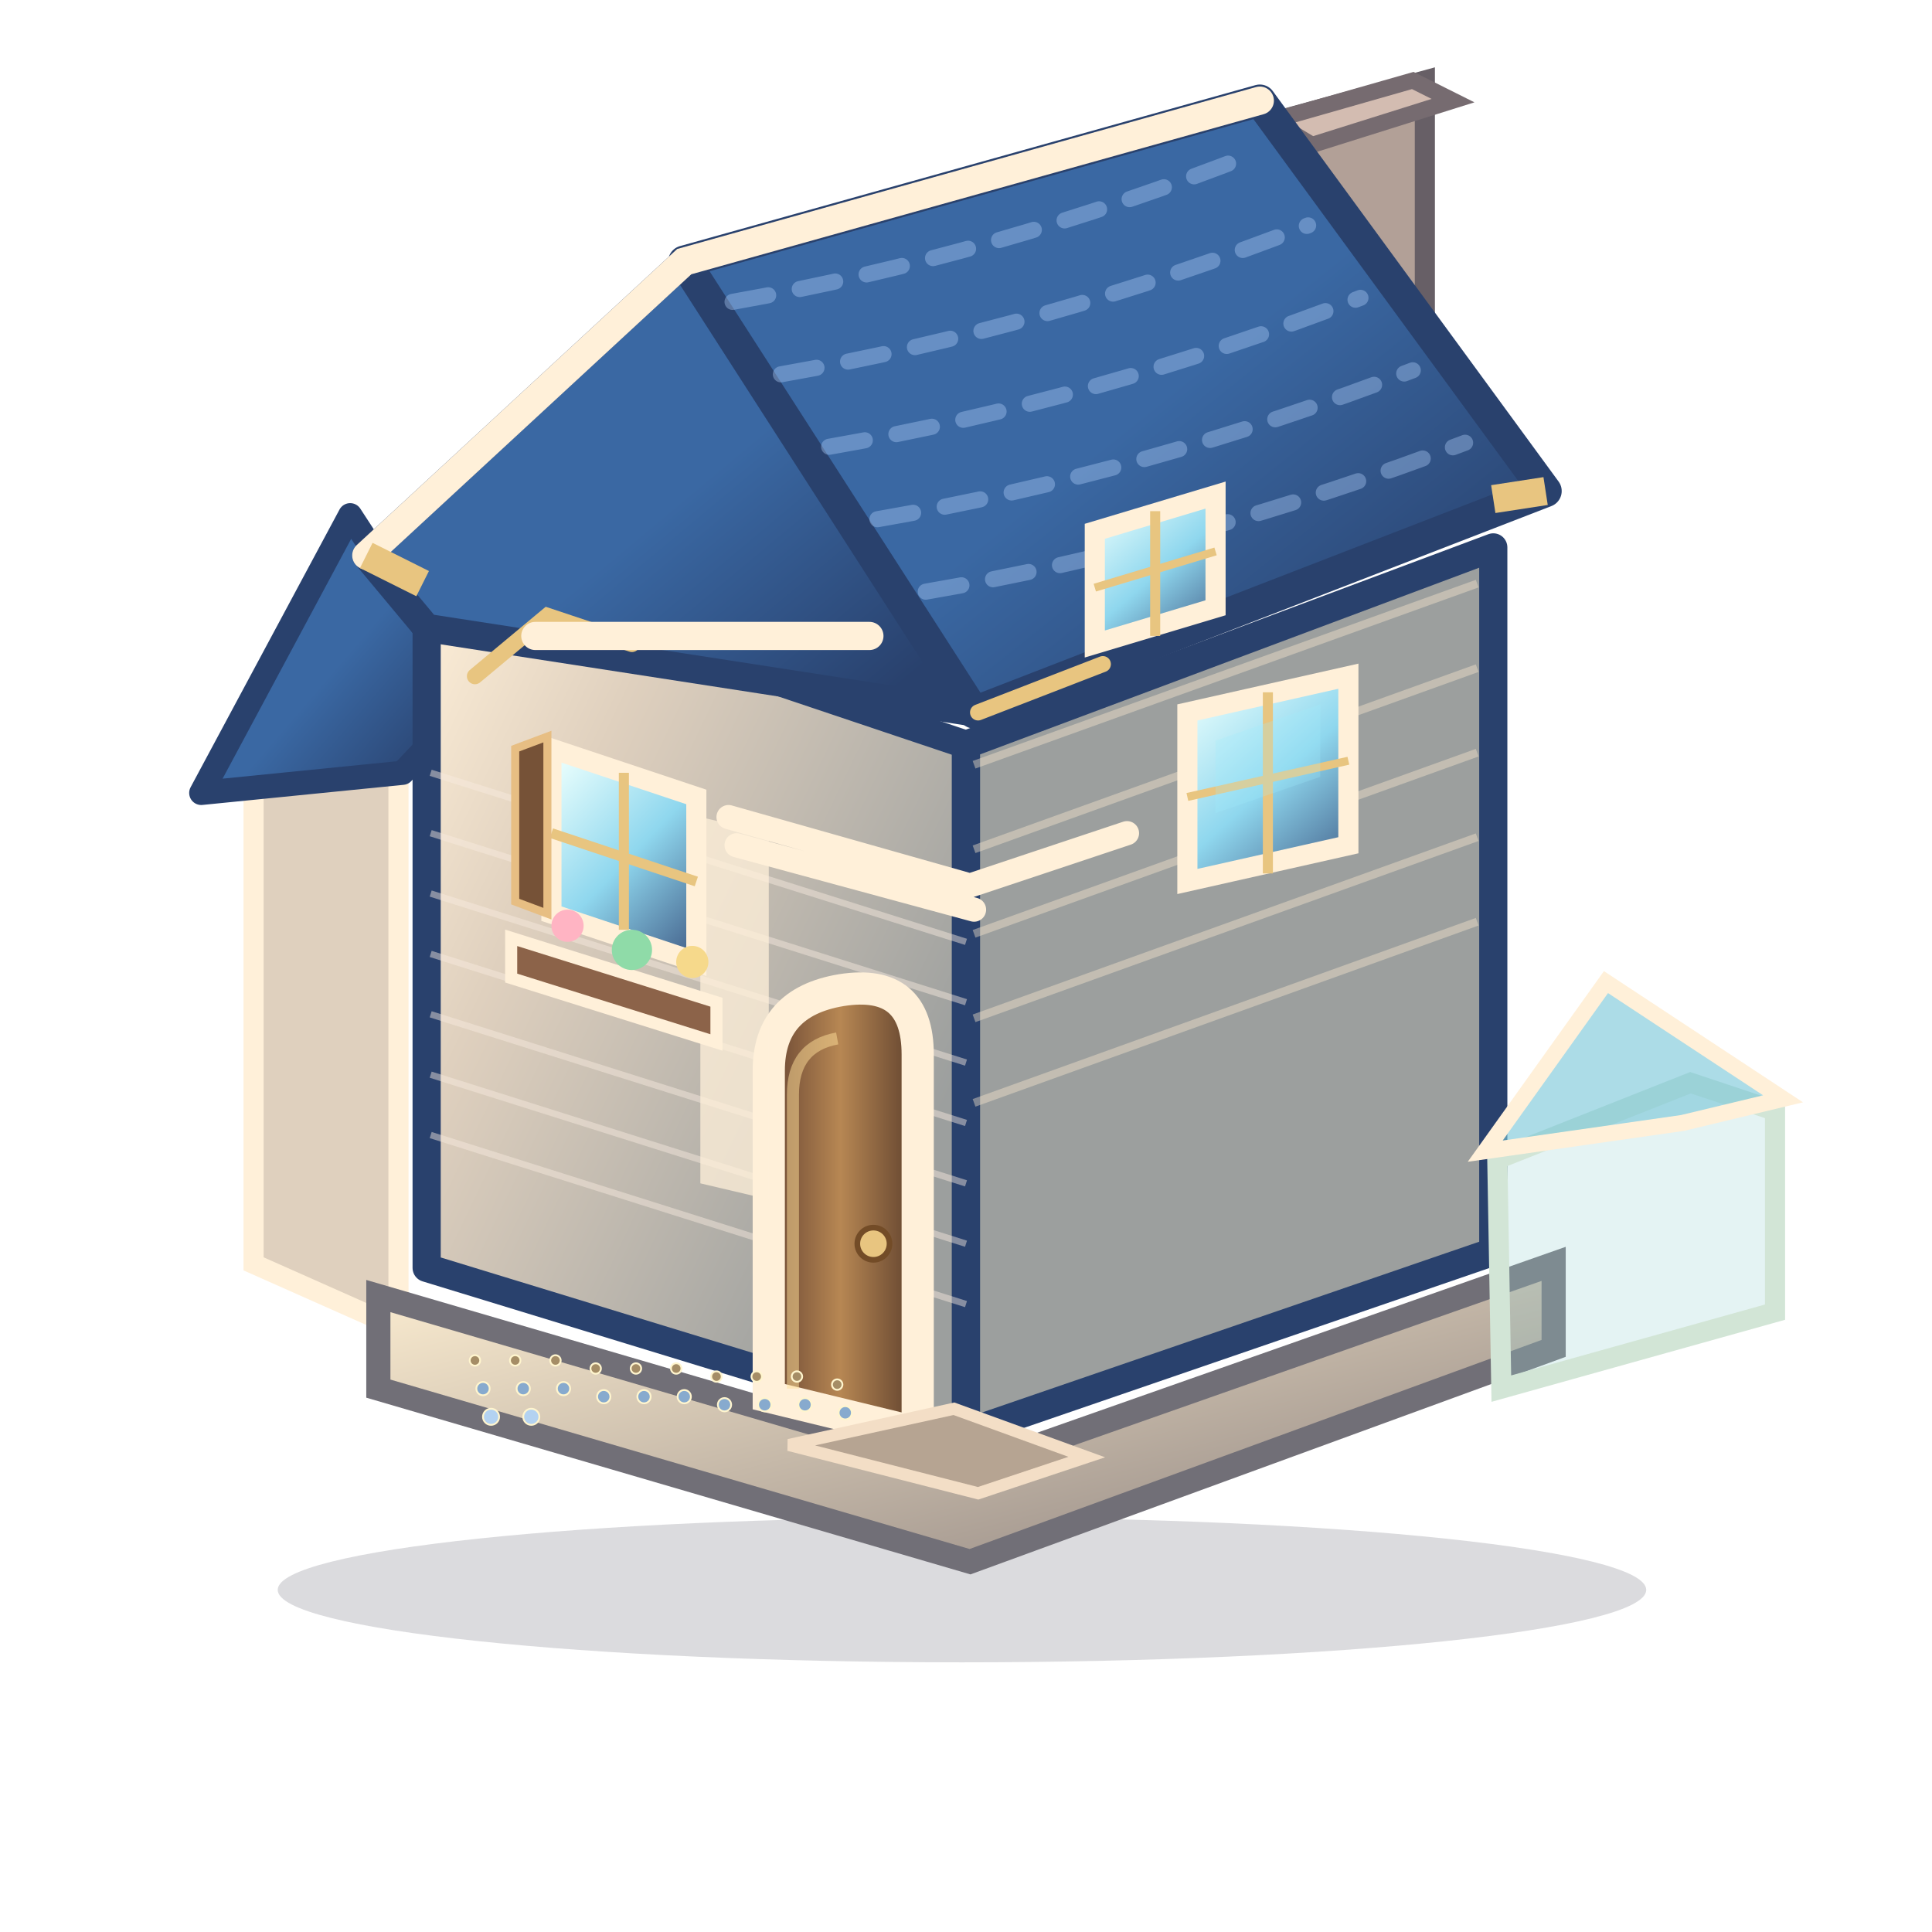
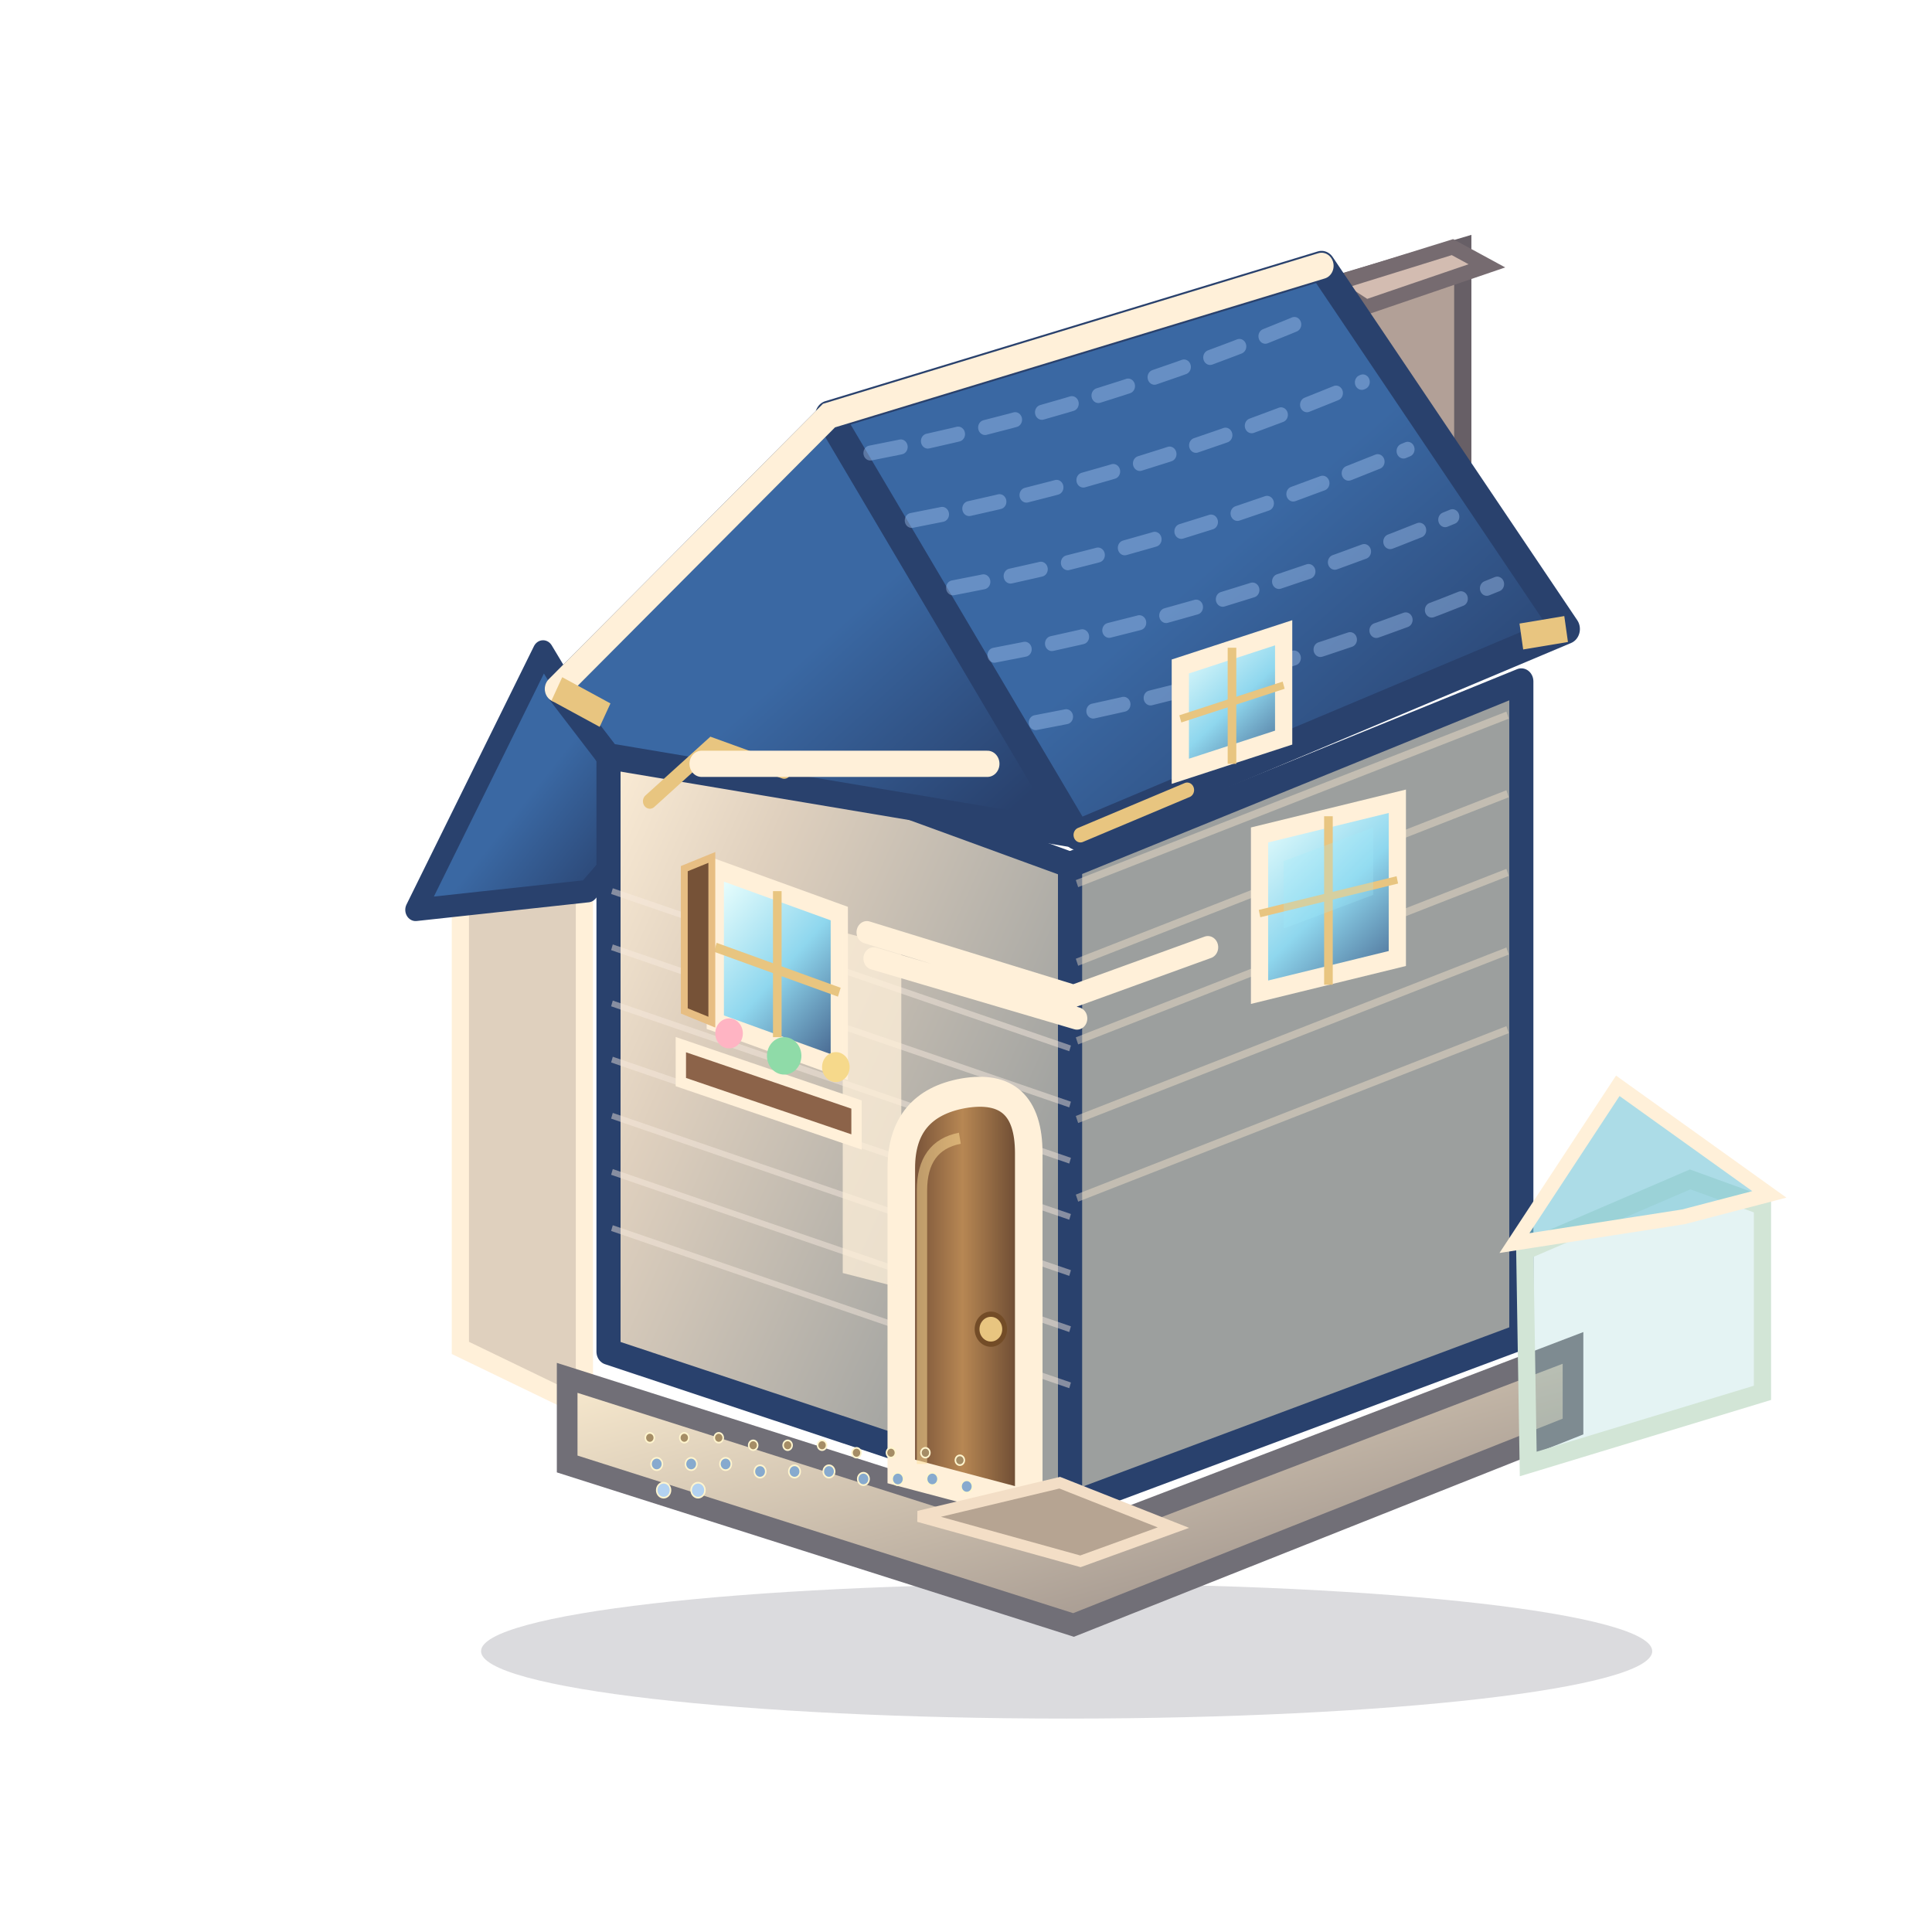
- <svg xmlns="http://www.w3.org/2000/svg" width="512" height="512" viewBox="0 0 480 460" fill="none" role="img" aria-label="Embryon house level 22">
+ <svg xmlns="http://www.w3.org/2000/svg" width="512" height="512" viewBox="0 -56 480 516" fill="none" role="img" aria-label="Embryon house level 22">
  <defs>
    <linearGradient id="wall" x1="0" x2=".9" y1="0" y2=".7">
      <stop stop-color="#fff0d9" />
      <stop offset=".34" stop-color="#dfd0be" />
      <stop offset="1" stop-color="#9c9f9e" />
    </linearGradient>
    <linearGradient id="roof" x1=".1" x2="1" y1="0" y2=".8">
      <stop stop-color="#3a68a3" />
      <stop offset=".55" stop-color="#3a68a3" />
      <stop offset="1" stop-color="#29416d" />
    </linearGradient>
    <linearGradient id="glass" x1=".2" x2=".9" y1="0" y2="1">
      <stop stop-color="#e4fcfc" />
      <stop offset=".5" stop-color="#8fd7ee" />
      <stop offset="1" stop-color="#46658e" />
    </linearGradient>
    <linearGradient id="door" x1="0" x2="1">
      <stop stop-color="#684532" />
      <stop offset=".48" stop-color="#b78753" />
      <stop offset="1" stop-color="#5e402d" />
    </linearGradient>
    <linearGradient id="stone" x1="0" x2="1" y1="0" y2="1">
      <stop stop-color="#fff0d3" />
      <stop offset="1" stop-color="#8c817e" />
    </linearGradient>
    <filter id="glow">
      <feGaussianBlur stdDeviation="3" />
    </filter>
  </defs>
-   <ellipse cx="239" cy="385" rx="170" ry="18" fill="#1a1a2b" opacity=".16" />
-   <path d="M63 182 99 172 99 320 63 304Z" fill="#dfd0be" stroke="#fff0d9" stroke-width="5" />
-   <path d="M50 187 87 118 117 164 100 182Z" fill="url(#roof)" stroke="#29416d" stroke-width="6" stroke-linejoin="round" />
-   <path d="M94 312 241 355 386 304 386 325 241 378 94 335Z" fill="url(#stone)" stroke="#716f77" stroke-width="6" />
-   <path d="M106 130 240 175 240 346 106 305Z" fill="url(#wall)" stroke="#29416d" stroke-width="7" stroke-linejoin="round" />
-   <path d="M240 175 371 126 371 301 240 346Z" fill="#9c9f9e" stroke="#29416d" stroke-width="7" stroke-linejoin="round" />
-   <path d="M107 182 240 224" stroke="#f9ece0" stroke-width="1.6" opacity=".45" />
-   <path d="M107 197 240 239" stroke="#f9ece0" stroke-width="1.6" opacity=".45" />
-   <path d="M107 212 240 254" stroke="#f9ece0" stroke-width="1.6" opacity=".45" />
-   <path d="M107 227 240 269" stroke="#f9ece0" stroke-width="1.6" opacity=".45" />
-   <path d="M107 242 240 284" stroke="#f9ece0" stroke-width="1.6" opacity=".45" />
-   <path d="M107 257 240 299" stroke="#f9ece0" stroke-width="1.6" opacity=".45" />
-   <path d="M107 272 240 314" stroke="#f9ece0" stroke-width="1.6" opacity=".45" />
-   <path d="M242 180 367 135" stroke="#f8e8cd" stroke-width="2" opacity=".42" />
-   <path d="M242 201 367 156" stroke="#f8e8cd" stroke-width="2" opacity=".42" />
-   <path d="M242 222 367 177" stroke="#f8e8cd" stroke-width="2" opacity=".42" />
-   <path d="M242 243 367 198" stroke="#f8e8cd" stroke-width="2" opacity=".42" />
-   <path d="M242 264 367 219" stroke="#f8e8cd" stroke-width="2" opacity=".42" />
-   <path d="M191 337v-81q0-17 18-20 19-3 19 16v94Z" fill="url(#door)" stroke="#fff0d9" stroke-width="8" />
-   <path d="M197 335v-73q0-12 11-14" stroke="#ffdf9a" stroke-width="3" opacity=".5" />
-   <circle cx="217" cy="299" r="4" fill="#e8c580" stroke="#734c27" stroke-width="1.4" />
-   <path d="M196 349 243 361 270 352 237 340Z" fill="#b6a492" stroke="#f3dec6" stroke-width="3" />
-   <g>
-     <path d="M295 167 l40 -9 v42 l-40 9 Z" fill="url(#glass)" stroke="#fff0d9" stroke-width="5" />
-     <path d="M315 162v45" stroke="#e8c580" stroke-width="2.5" />
-     <path d="M295 188l40 -9" stroke="#e8c580" stroke-width="2" />
+   <g transform="translate(47 0) scale(.92 1)">
+     <ellipse cx="239" cy="385" rx="170" ry="18" fill="#1a1a2b" opacity=".16" />
+     <path d="M63 182 99 172 99 320 63 304Z" fill="#dfd0be" stroke="#fff0d9" stroke-width="5" />
+     <path d="M50 187 87 118 117 164 100 182Z" fill="url(#roof)" stroke="#29416d" stroke-width="6" stroke-linejoin="round" />
+     <path d="M94 312 241 355 386 304 386 325 241 378 94 335Z" fill="url(#stone)" stroke="#716f77" stroke-width="6" />
+     <path d="M106 130 240 175 240 346 106 305Z" fill="url(#wall)" stroke="#29416d" stroke-width="7" stroke-linejoin="round" />
+     <path d="M240 175 371 126 371 301 240 346Z" fill="#9c9f9e" stroke="#29416d" stroke-width="7" stroke-linejoin="round" />
+     <path d="M107 182 240 224" stroke="#f9ece0" stroke-width="1.6" opacity=".45" />
+     <path d="M107 197 240 239" stroke="#f9ece0" stroke-width="1.6" opacity=".45" />
+     <path d="M107 212 240 254" stroke="#f9ece0" stroke-width="1.6" opacity=".45" />
+     <path d="M107 227 240 269" stroke="#f9ece0" stroke-width="1.6" opacity=".45" />
+     <path d="M107 242 240 284" stroke="#f9ece0" stroke-width="1.6" opacity=".45" />
+     <path d="M107 257 240 299" stroke="#f9ece0" stroke-width="1.6" opacity=".45" />
+     <path d="M107 272 240 314" stroke="#f9ece0" stroke-width="1.6" opacity=".45" />
+     <path d="M242 180 367 135" stroke="#f8e8cd" stroke-width="2" opacity=".42" />
+     <path d="M242 201 367 156" stroke="#f8e8cd" stroke-width="2" opacity=".42" />
+     <path d="M242 222 367 177" stroke="#f8e8cd" stroke-width="2" opacity=".42" />
+     <path d="M242 243 367 198" stroke="#f8e8cd" stroke-width="2" opacity=".42" />
+     <path d="M242 264 367 219" stroke="#f8e8cd" stroke-width="2" opacity=".42" />
+     <path d="M191 337v-81q0-17 18-20 19-3 19 16v94Z" fill="url(#door)" stroke="#fff0d9" stroke-width="8" />
+     <path d="M197 335v-73q0-12 11-14" stroke="#ffdf9a" stroke-width="3" opacity=".5" />
+     <circle cx="217" cy="299" r="4" fill="#e8c580" stroke="#734c27" stroke-width="1.4" />
+     <path d="M196 349 243 361 270 352 237 340Z" fill="#b6a492" stroke="#f3dec6" stroke-width="3" />
+     <g>
+       <path d="M295 167 l40 -9 v42 l-40 9 Z" fill="url(#glass)" stroke="#fff0d9" stroke-width="5" />
+       <path d="M315 162v45" stroke="#e8c580" stroke-width="2.5" />
+       <path d="M295 188l40 -9" stroke="#e8c580" stroke-width="2" />
+     </g>
+     <path d="M137 176 173 188 173 229 137 217Z" fill="url(#glass)" stroke="#fff0d9" stroke-width="5" />
+     <path d="M155 182v39M137 197l36 12" stroke="#e8c580" stroke-width="2.5" />
+     <path d="M128 176l8-3v44l-8-3Z" fill="#765237" stroke="#e7be83" stroke-width="2" />
+     <path d="M174 193 191 197v91l-17-4Z" fill="#fff0d9" opacity=".75" />
+     <path d="M321 61v-42l33-9v66Z" fill="#b2a097" stroke="#675f66" stroke-width="5" />
+     <path d="M316 20l35-10 10 5-35 11Z" fill="#d3bcb1" stroke="#766b70" stroke-width="4" />
+     <path d="M91 128 170 55 242 167 106 146Z" fill="url(#roof)" stroke="#29416d" stroke-width="7" stroke-linejoin="round" />
+     <path d="M170 55 313 15 384 112 242 167Z" fill="url(#roof)" stroke="#29416d" stroke-width="8" stroke-linejoin="round" />
+     <path d="M91 128 170 55 313 15" stroke="#fff0d9" stroke-width="7" stroke-linecap="round" />
+     <path d="M182 65 Q247 53.5 312 28" stroke="#b7d7ff" stroke-opacity="0.36" stroke-width="4" stroke-linecap="round" stroke-dasharray="9 8" />
+     <path d="M194 83 Q259.5 71.5 325 46" stroke="#b7d7ff" stroke-opacity="0.36" stroke-width="4" stroke-linecap="round" stroke-dasharray="9 8" />
+     <path d="M206 101 Q272 89.5 338 64" stroke="#b7d7ff" stroke-opacity="0.36" stroke-width="4" stroke-linecap="round" stroke-dasharray="9 8" />
+     <path d="M218 119 Q284.5 107.5 351 82" stroke="#b7d7ff" stroke-opacity="0.36" stroke-width="4" stroke-linecap="round" stroke-dasharray="9 8" />
+     <path d="M230 137 Q297 125.5 364 100" stroke="#b7d7ff" stroke-opacity="0.36" stroke-width="4" stroke-linecap="round" stroke-dasharray="9 8" />
+     <path d="M91 128 105 135M371 114 384 112" stroke="#e8c580" stroke-width="7" />
+     <g>
+       <path d="M127 223l51 16v10l-51-16Z" fill="#8c6349" stroke="#fff0d9" stroke-width="3" />
+       <circle cx="141" cy="220" r="4" fill="#ffb4c3" />
+       <circle cx="157" cy="226" r="5" fill="#8fdba8" />
+       <circle cx="172" cy="229" r="4" fill="#f6d98b" />
+     </g>
+     <path d="M302 174l26-9v18l-26 9Z" fill="#a0ecfa" opacity=".25" />
+     <path d="M181 193l60 17 39-13M183 200l59 16" stroke="#fff0d9" stroke-width="6" stroke-linecap="round" />
+     <path d="M118 158l18-15 21 7M243 167l31-12" stroke="#e8c580" stroke-width="4" stroke-linecap="round" />
+     <path d="M372 278 420 259 441 266 441 316 373 335Z" fill="#9fd2d5" fill-opacity=".28" stroke="#d2e5d6" stroke-width="5" />
+     <path d="M369 276 399 234 443 263 418 269Z" fill="#79c6d8" fill-opacity=".62" stroke="#fff0d9" stroke-width="4" />
+     <path d="M133 148h83" stroke="#fff0d9" stroke-width="7" stroke-linecap="round" />
+     <g>
+       <path d="M272 122 l30 -9 v28 l-30 9 Z" fill="url(#glass)" stroke="#fff0d9" stroke-width="5" />
+       <path d="M287 117v31" stroke="#e8c580" stroke-width="2.5" />
+       <path d="M272 136l30 -9" stroke="#e8c580" stroke-width="2" />
+     </g>
+     <circle cx="118" cy="328" r="1.3" fill="#a58d66" stroke="#fff5ce" stroke-width=".45" />
+     <circle cx="128" cy="328" r="1.3" fill="#a58d66" stroke="#fff5ce" stroke-width=".45" />
+     <circle cx="138" cy="328" r="1.3" fill="#a58d66" stroke="#fff5ce" stroke-width=".45" />
+     <circle cx="148" cy="330" r="1.3" fill="#a58d66" stroke="#fff5ce" stroke-width=".45" />
+     <circle cx="158" cy="330" r="1.3" fill="#a58d66" stroke="#fff5ce" stroke-width=".45" />
+     <circle cx="168" cy="330" r="1.3" fill="#a58d66" stroke="#fff5ce" stroke-width=".45" />
+     <circle cx="178" cy="332" r="1.3" fill="#a58d66" stroke="#fff5ce" stroke-width=".45" />
+     <circle cx="188" cy="332" r="1.3" fill="#a58d66" stroke="#fff5ce" stroke-width=".45" />
+     <circle cx="198" cy="332" r="1.3" fill="#a58d66" stroke="#fff5ce" stroke-width=".45" />
+     <circle cx="208" cy="334" r="1.3" fill="#a58d66" stroke="#fff5ce" stroke-width=".45" />
+     <circle cx="120" cy="335" r="1.65" fill="#87aace" stroke="#fff5ce" stroke-width=".45" />
+     <circle cx="130" cy="335" r="1.65" fill="#87aace" stroke="#fff5ce" stroke-width=".45" />
+     <circle cx="140" cy="335" r="1.65" fill="#87aace" stroke="#fff5ce" stroke-width=".45" />
+     <circle cx="150" cy="337" r="1.65" fill="#87aace" stroke="#fff5ce" stroke-width=".45" />
+     <circle cx="160" cy="337" r="1.65" fill="#87aace" stroke="#fff5ce" stroke-width=".45" />
+     <circle cx="170" cy="337" r="1.65" fill="#87aace" stroke="#fff5ce" stroke-width=".45" />
+     <circle cx="180" cy="339" r="1.65" fill="#87aace" stroke="#fff5ce" stroke-width=".45" />
+     <circle cx="190" cy="339" r="1.65" fill="#87aace" stroke="#fff5ce" stroke-width=".45" />
+     <circle cx="200" cy="339" r="1.65" fill="#87aace" stroke="#fff5ce" stroke-width=".45" />
+     <circle cx="210" cy="341" r="1.65" fill="#87aace" stroke="#fff5ce" stroke-width=".45" />
+     <circle cx="122" cy="342" r="2" fill="#b3d2f1" stroke="#fff5ce" stroke-width=".45" />
+     <circle cx="132" cy="342" r="2" fill="#b3d2f1" stroke="#fff5ce" stroke-width=".45" />
  </g>
-   <path d="M137 176 173 188 173 229 137 217Z" fill="url(#glass)" stroke="#fff0d9" stroke-width="5" />
-   <path d="M155 182v39M137 197l36 12" stroke="#e8c580" stroke-width="2.5" />
-   <path d="M128 176l8-3v44l-8-3Z" fill="#765237" stroke="#e7be83" stroke-width="2" />
-   <path d="M174 193 191 197v91l-17-4Z" fill="#fff0d9" opacity=".75" />
-   <path d="M321 61v-42l33-9v66Z" fill="#b2a097" stroke="#675f66" stroke-width="5" />
-   <path d="M316 20l35-10 10 5-35 11Z" fill="#d3bcb1" stroke="#766b70" stroke-width="4" />
-   <path d="M91 128 170 55 242 167 106 146Z" fill="url(#roof)" stroke="#29416d" stroke-width="7" stroke-linejoin="round" />
-   <path d="M170 55 313 15 384 112 242 167Z" fill="url(#roof)" stroke="#29416d" stroke-width="8" stroke-linejoin="round" />
-   <path d="M91 128 170 55 313 15" stroke="#fff0d9" stroke-width="7" stroke-linecap="round" />
-   <path d="M182 65 Q247 53.5 312 28" stroke="#b7d7ff" stroke-opacity="0.36" stroke-width="4" stroke-linecap="round" stroke-dasharray="9 8" />
-   <path d="M194 83 Q259.5 71.5 325 46" stroke="#b7d7ff" stroke-opacity="0.36" stroke-width="4" stroke-linecap="round" stroke-dasharray="9 8" />
-   <path d="M206 101 Q272 89.5 338 64" stroke="#b7d7ff" stroke-opacity="0.36" stroke-width="4" stroke-linecap="round" stroke-dasharray="9 8" />
-   <path d="M218 119 Q284.5 107.5 351 82" stroke="#b7d7ff" stroke-opacity="0.36" stroke-width="4" stroke-linecap="round" stroke-dasharray="9 8" />
-   <path d="M230 137 Q297 125.5 364 100" stroke="#b7d7ff" stroke-opacity="0.36" stroke-width="4" stroke-linecap="round" stroke-dasharray="9 8" />
-   <path d="M91 128 105 135M371 114 384 112" stroke="#e8c580" stroke-width="7" />
-   <g>
-     <path d="M127 223l51 16v10l-51-16Z" fill="#8c6349" stroke="#fff0d9" stroke-width="3" />
-     <circle cx="141" cy="220" r="4" fill="#ffb4c3" />
-     <circle cx="157" cy="226" r="5" fill="#8fdba8" />
-     <circle cx="172" cy="229" r="4" fill="#f6d98b" />
-   </g>
-   <path d="M302 174l26-9v18l-26 9Z" fill="#a0ecfa" opacity=".25" />
-   <path d="M181 193l60 17 39-13M183 200l59 16" stroke="#fff0d9" stroke-width="6" stroke-linecap="round" />
-   <path d="M118 158l18-15 21 7M243 167l31-12" stroke="#e8c580" stroke-width="4" stroke-linecap="round" />
-   <path d="M372 278 420 259 441 266 441 316 373 335Z" fill="#9fd2d5" fill-opacity=".28" stroke="#d2e5d6" stroke-width="5" />
-   <path d="M369 276 399 234 443 263 418 269Z" fill="#79c6d8" fill-opacity=".62" stroke="#fff0d9" stroke-width="4" />
-   <path d="M133 148h83" stroke="#fff0d9" stroke-width="7" stroke-linecap="round" />
-   <g>
-     <path d="M272 122 l30 -9 v28 l-30 9 Z" fill="url(#glass)" stroke="#fff0d9" stroke-width="5" />
-     <path d="M287 117v31" stroke="#e8c580" stroke-width="2.5" />
-     <path d="M272 136l30 -9" stroke="#e8c580" stroke-width="2" />
-   </g>
-   <circle cx="118" cy="328" r="1.3" fill="#a58d66" stroke="#fff5ce" stroke-width=".45" />
-   <circle cx="128" cy="328" r="1.3" fill="#a58d66" stroke="#fff5ce" stroke-width=".45" />
-   <circle cx="138" cy="328" r="1.3" fill="#a58d66" stroke="#fff5ce" stroke-width=".45" />
-   <circle cx="148" cy="330" r="1.3" fill="#a58d66" stroke="#fff5ce" stroke-width=".45" />
-   <circle cx="158" cy="330" r="1.3" fill="#a58d66" stroke="#fff5ce" stroke-width=".45" />
-   <circle cx="168" cy="330" r="1.3" fill="#a58d66" stroke="#fff5ce" stroke-width=".45" />
-   <circle cx="178" cy="332" r="1.3" fill="#a58d66" stroke="#fff5ce" stroke-width=".45" />
-   <circle cx="188" cy="332" r="1.3" fill="#a58d66" stroke="#fff5ce" stroke-width=".45" />
-   <circle cx="198" cy="332" r="1.3" fill="#a58d66" stroke="#fff5ce" stroke-width=".45" />
-   <circle cx="208" cy="334" r="1.3" fill="#a58d66" stroke="#fff5ce" stroke-width=".45" />
-   <circle cx="120" cy="335" r="1.65" fill="#87aace" stroke="#fff5ce" stroke-width=".45" />
-   <circle cx="130" cy="335" r="1.65" fill="#87aace" stroke="#fff5ce" stroke-width=".45" />
-   <circle cx="140" cy="335" r="1.65" fill="#87aace" stroke="#fff5ce" stroke-width=".45" />
-   <circle cx="150" cy="337" r="1.65" fill="#87aace" stroke="#fff5ce" stroke-width=".45" />
-   <circle cx="160" cy="337" r="1.65" fill="#87aace" stroke="#fff5ce" stroke-width=".45" />
-   <circle cx="170" cy="337" r="1.65" fill="#87aace" stroke="#fff5ce" stroke-width=".45" />
-   <circle cx="180" cy="339" r="1.65" fill="#87aace" stroke="#fff5ce" stroke-width=".45" />
-   <circle cx="190" cy="339" r="1.65" fill="#87aace" stroke="#fff5ce" stroke-width=".45" />
-   <circle cx="200" cy="339" r="1.65" fill="#87aace" stroke="#fff5ce" stroke-width=".45" />
-   <circle cx="210" cy="341" r="1.65" fill="#87aace" stroke="#fff5ce" stroke-width=".45" />
-   <circle cx="122" cy="342" r="2" fill="#b3d2f1" stroke="#fff5ce" stroke-width=".45" />
-   <circle cx="132" cy="342" r="2" fill="#b3d2f1" stroke="#fff5ce" stroke-width=".45" />
</svg>
